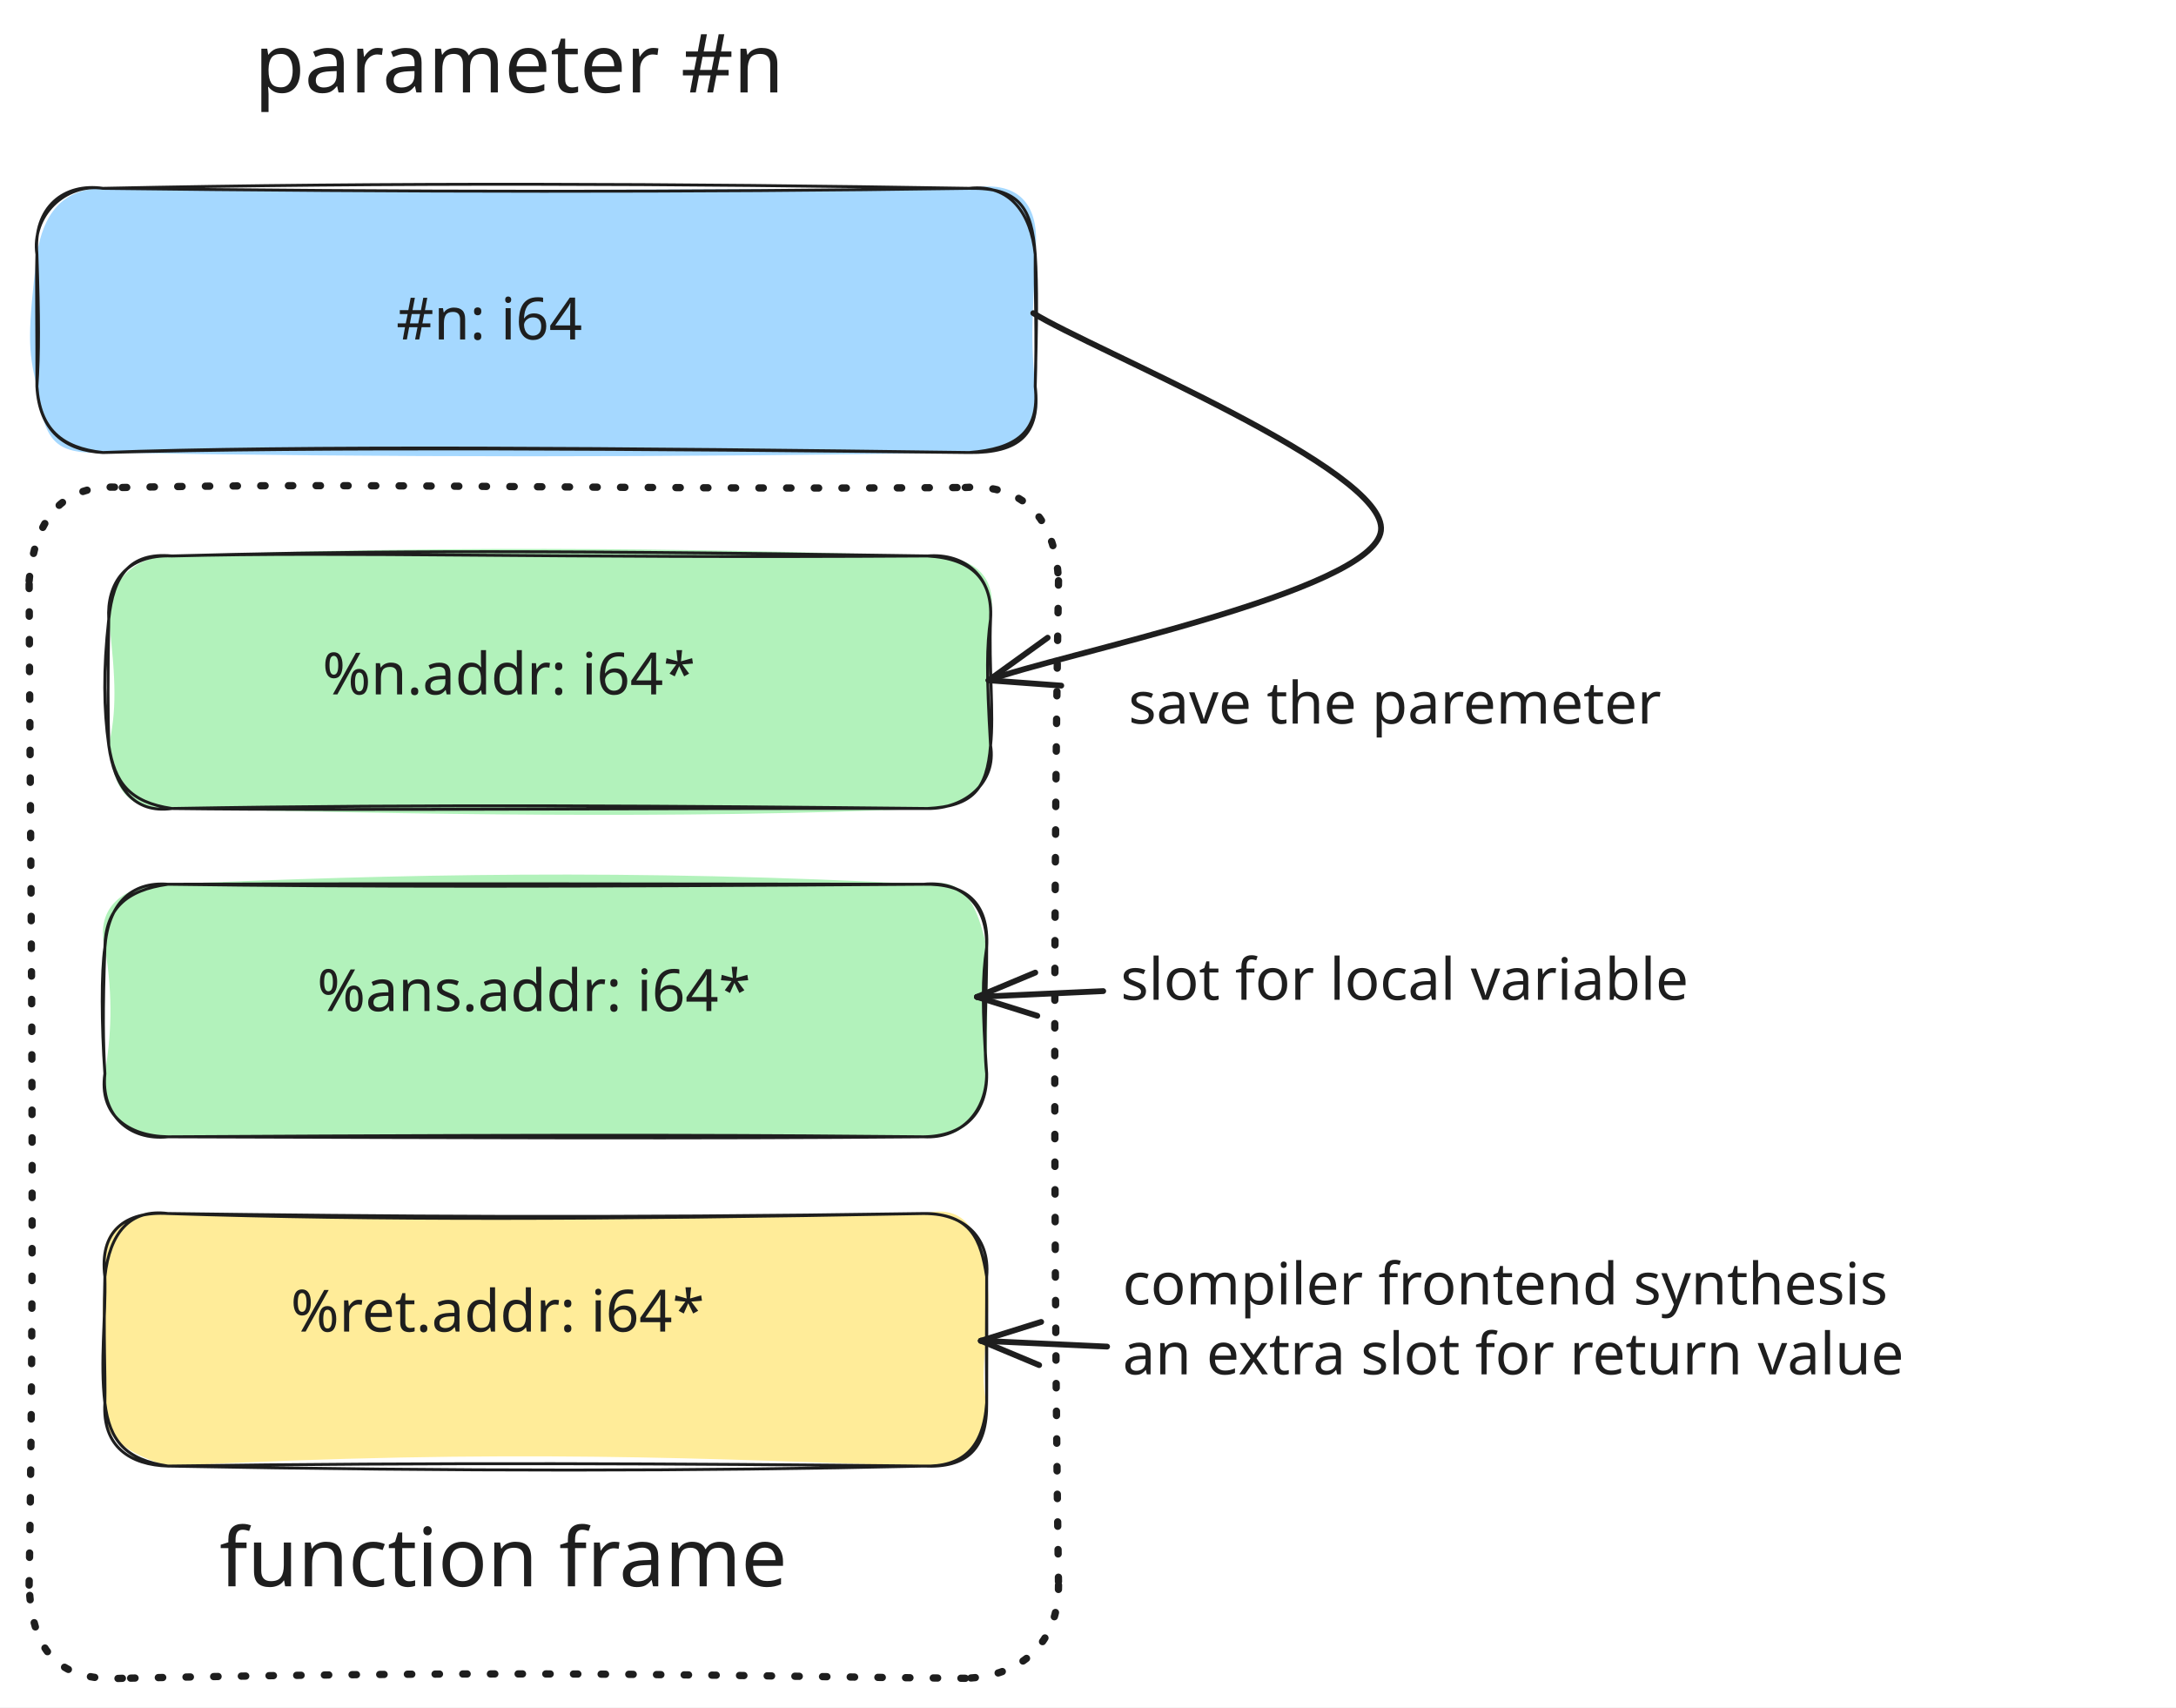
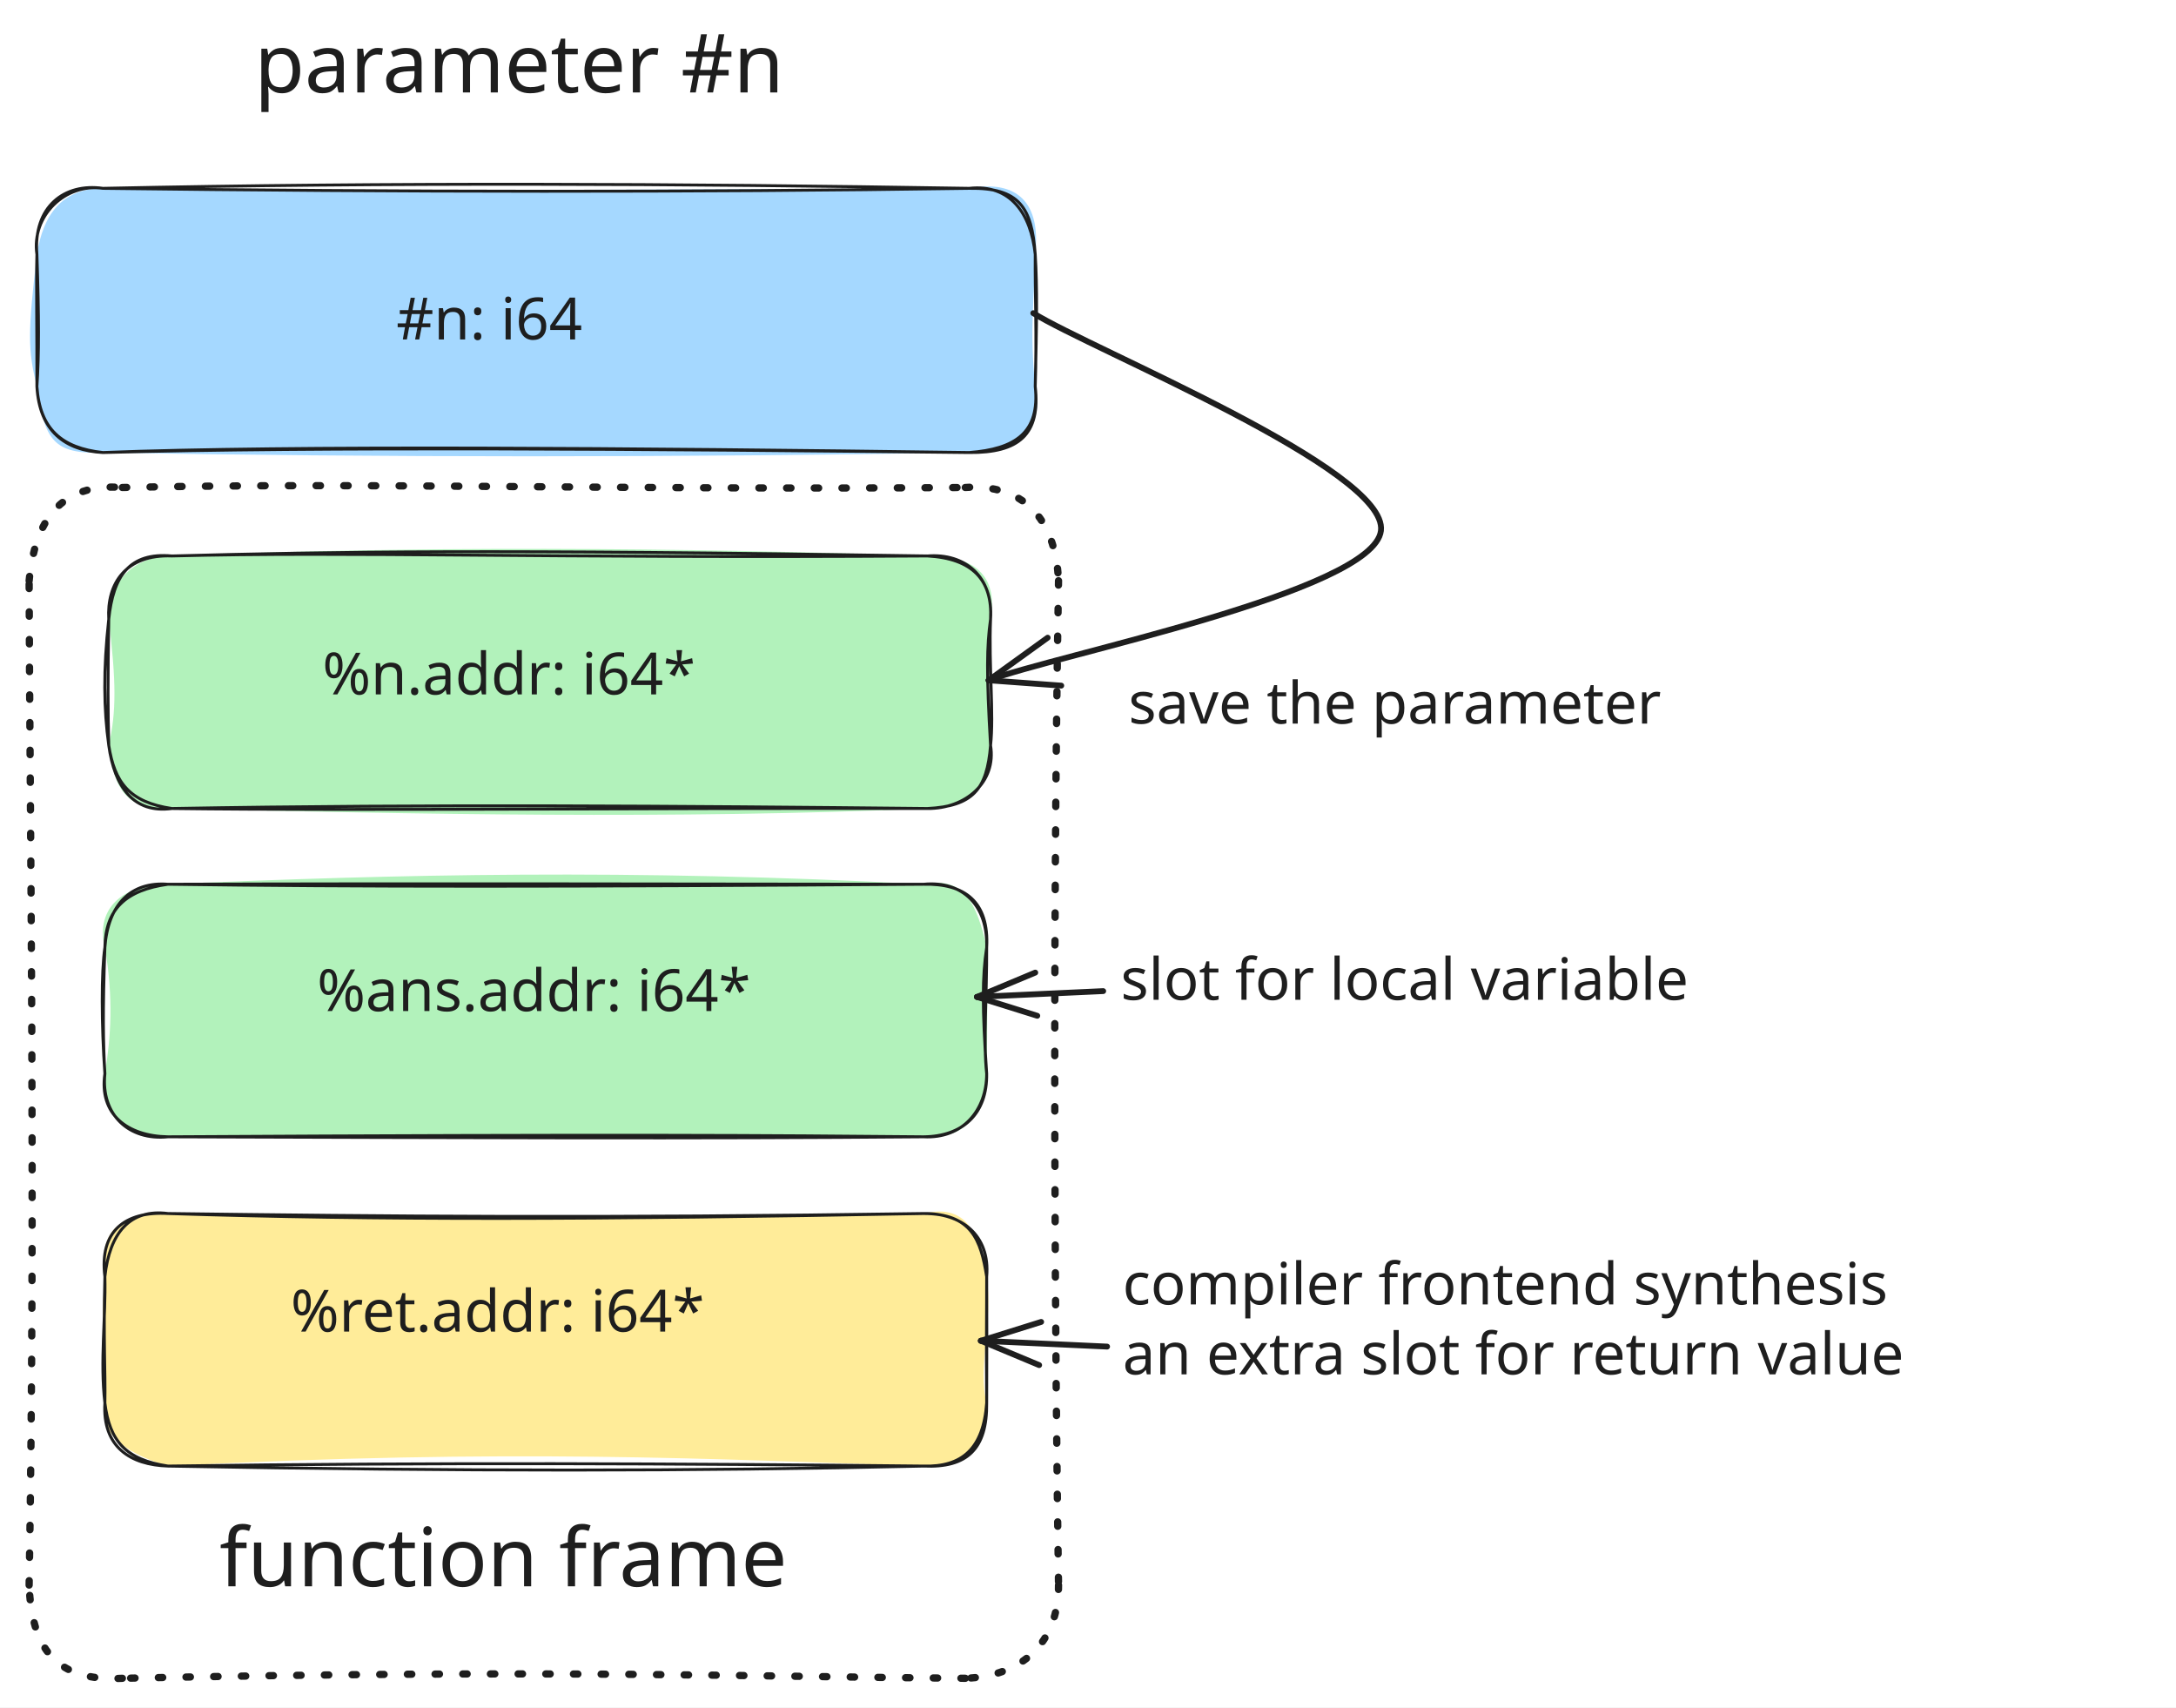
<svg xmlns="http://www.w3.org/2000/svg" version="1.1" viewBox="0 0 746.896 585.967" width="746.896" height="585.967">
  <defs>
    <style class="style-fonts">
      @font-face {
        font-family: "Virgil";
        src: url("https://excalidraw.com/Virgil.woff2");
      }
      @font-face {
        font-family: "Cascadia";
        src: url("https://excalidraw.com/Cascadia.woff2");
      }
      @font-face {
        font-family: "Assistant";
        src: url("https://excalidraw.com/Assistant-Regular.woff2");
      }
    </style>
  </defs>
  <rect x="0" y="0" width="746.896" height="585.967" fill="#ffffff" />
  <g stroke-linecap="round" transform="translate(10 167.3) rotate(0 176.6667 204.3333)">
    <path d="M32 0 C115.29 -1.78, 201.36 0.88, 321.33 0 M321.33 0 C340.88 -1.35, 352.31 10.28, 353.33 32 M353.33 32 C351.1 166.12, 352.21 300.67, 353.33 376.67 M353.33 376.67 C353.43 396.39, 340.83 408.02, 321.33 408.67 M321.33 408.67 C250.33 408.19, 181.24 405.52, 32 408.67 M32 408.67 C8.78 409.97, 0.81 397.92, 0 376.67 M0 376.67 C2.24 242.6, 0.15 107.36, 0 32 M0 32 C1.96 11.49, 10.66 -1.64, 32 0" stroke="#1e1e1e" stroke-width="2.5" fill="none" stroke-dasharray="1.5 8" />
  </g>
  <g stroke-linecap="round" transform="translate(12.66669 64.63333) rotate(0 171.3333 45.33333)">
    <path d="M22.67 0 C110.19 1.17, 191.87 0.4, 320 0 C336.54 -3.12, 344.69 5.04, 342.67 22.67 C342.41 37.13, 340.62 48.76, 342.67 68 C346.12 82.2, 336.65 89.45, 320 90.67 C219.88 92.39, 116.89 92.39, 22.67 90.67 C5.71 91.33, 2.57 86.43, 0 68 C-3.2 55.36, -3.09 49.27, 0 22.67 C2.12 9.02, 8.63 0.01, 22.67 0" stroke="none" stroke-width="0" fill="#a5d8ff" />
    <path d="M22.67 0 C124.08 1.27, 225.36 1.41, 320 0 M22.67 0 C121.59 -2.07, 219.33 -1.65, 320 0 M320 0 C334.23 -1.58, 341.19 8.83, 342.67 22.67 M320 0 C337.24 -0.27, 341.49 6.49, 342.67 22.67 M342.67 22.67 C343.37 34.18, 343.18 45.9, 342.67 68 M342.67 22.67 C342.55 35.66, 343.25 50.18, 342.67 68 M342.67 68 C344.37 83.95, 335.68 89.48, 320 90.67 M342.67 68 C344.55 84.59, 336.95 90.83, 320 90.67 M320 90.67 C203.46 89.11, 86.99 88.17, 22.67 90.67 M320 90.67 C208.91 89.43, 97.14 88.61, 22.67 90.67 M22.67 90.67 C8.37 89.11, 1 82.54, 0 68 M22.67 90.67 C9.7 90.01, 0.84 83.35, 0 68 M0 68 C0.74 56.87, 0.73 44.66, 0 22.67 M0 68 C0.06 50.06, -0.25 31.73, 0 22.67 M0 22.67 C-1.34 6.3, 9.41 -1.91, 22.67 0 M0 22.67 C-1.94 9.49, 9.67 -1.88, 22.67 0" stroke="#1e1e1e" stroke-width="1" fill="none" />
  </g>
  <g transform="translate(136 100.9667) rotate(0 41.01562 12)">
    <text x="0" y="0" font-family="Cascadia, Segoe UI Emoji" font-size="20px" fill="#1e1e1e" text-anchor="start" style="white-space: pre;" direction="ltr" dominant-baseline="text-before-edge">#n: i64</text>
  </g>
  <g stroke-linecap="round" transform="translate(37.33334 190.8) rotate(0 151.3333 43.33331)">
    <path d="M21.67 0 C121.13 -4.26, 223.8 -1.99, 281 0 C296.62 -0.21, 305.39 6.38, 302.67 21.67 C301.46 35.81, 301.39 47.78, 302.67 65 C299.87 82.69, 297 85.49, 281 86.67 C193.96 90.42, 105.51 88.6, 21.67 86.67 C5.17 87.86, 1.51 78.39, 0 65 C2.67 53.36, 2.52 43.02, 0 21.67 C-0.86 9.98, 8.41 -0.26, 21.67 0" stroke="none" stroke-width="0" fill="#b2f2bb" />
    <path d="M21.67 0 C83.28 -1.61, 148.2 0.87, 281 0 M21.67 0 C76.71 -1.48, 131.71 -2.36, 281 0 M281 0 C293.86 -1.04, 303.66 7.08, 302.67 21.67 M281 0 C296.58 0.85, 303.37 8.37, 302.67 21.67 M302.67 21.67 C301.38 30.93, 301.21 40.08, 302.67 65 M302.67 21.67 C302.01 37.63, 303.86 54.48, 302.67 65 M302.67 65 C301.44 80.22, 296.56 85.88, 281 86.67 M302.67 65 C304.77 77.63, 294.03 86.82, 281 86.67 M281 86.67 C183.53 86.44, 86.69 87.49, 21.67 86.67 M281 86.67 C196.12 85.8, 109.94 85.11, 21.67 86.67 M21.67 86.67 C8.55 88.49, 1.94 79.29, 0 65 M21.67 86.67 C7.04 84.49, 1.98 77.72, 0 65 M0 65 C-1.73 52.51, -1.93 39.22, 0 21.67 M0 65 C-0.31 53.85, -0.35 42.27, 0 21.67 M0 21.67 C1.54 6.93, 7.05 -1.35, 21.67 0 M0 21.67 C-0.74 9.48, 5.87 -0.62, 21.67 0" stroke="#1e1e1e" stroke-width="1" fill="none" />
  </g>
  <g transform="translate(110.6667 222.8) rotate(0 76.17188 12)">
    <text x="0" y="0" font-family="Cascadia, Segoe UI Emoji" font-size="20px" fill="#1e1e1e" text-anchor="start" style="white-space: pre;" direction="ltr" dominant-baseline="text-before-edge">%n.addr: i64*</text>
  </g>
  <g stroke-linecap="round" transform="translate(36 303.4667) rotate(0 151.3333 43.33331)">
    <path d="M21.67 0 C100.04 -3.42, 180.38 -5.35, 281 0 C295.11 -3.04, 299.41 7.16, 302.67 21.67 C302.95 33.24, 302.98 46.07, 302.67 65 C300.99 76.77, 297.81 87.67, 281 86.67 C210.87 85.09, 141.85 87.41, 21.67 86.67 C6.28 88.51, -2.37 76.04, 0 65 C2.03 52.79, 3.01 39.18, 0 21.67 C-3.01 10.05, 3.97 0.12, 21.67 0" stroke="none" stroke-width="0" fill="#b2f2bb" />
    <path d="M21.67 0 C107.77 -0.32, 196.22 -0.06, 281 0 M21.67 0 C87.55 0.9, 154.89 0.89, 281 0 M281 0 C295.13 -0.32, 303.53 5.94, 302.67 21.67 M281 0 C294.66 -1.32, 303.07 7.5, 302.67 21.67 M302.67 21.67 C301.12 31.95, 301.14 42.29, 302.67 65 M302.67 21.67 C302.75 37.56, 301.47 54.61, 302.67 65 M302.67 65 C302.67 77.52, 294.45 87.4, 281 86.67 M302.67 65 C302.9 78.87, 294.42 86.54, 281 86.67 M281 86.67 C229.13 86.2, 178.42 85.78, 21.67 86.67 M281 86.67 C203.25 87.33, 125.01 86.98, 21.67 86.67 M21.67 86.67 C8.38 88.06, -1.44 79.21, 0 65 M21.67 86.67 C7.68 86.45, -2.07 78.93, 0 65 M0 65 C-1.19 48.3, -1.25 29.91, 0 21.67 M0 65 C-0.59 54.75, -0.78 43.74, 0 21.67 M0 21.67 C1.09 6.92, 8.89 -1.01, 21.67 0 M0 21.67 C0.2 8.49, 7.18 2.02, 21.67 0" stroke="#1e1e1e" stroke-width="1" fill="none" />
  </g>
  <g transform="translate(108.8281 331.4667) rotate(0 87.89062 12)">
    <text x="0" y="0" font-family="Cascadia, Segoe UI Emoji" font-size="20px" fill="#1e1e1e" text-anchor="start" style="white-space: pre;" direction="ltr" dominant-baseline="text-before-edge">%ans.addr: i64*</text>
  </g>
  <g stroke-linecap="round" transform="translate(35.99994 416.4667) rotate(0 151.3333 43.33331)">
    <path d="M21.67 0 C117.26 2.08, 212.69 0.92, 281 0 C295.95 -3.53, 299.99 6.86, 302.67 21.67 C304.98 36.77, 299.4 53.35, 302.67 65 C302.3 77.67, 298.18 88.43, 281 86.67 C209.32 84.32, 139.43 80.49, 21.67 86.67 C10.53 83.39, -2.67 77.05, 0 65 C1.83 51.87, -2.32 45.42, 0 21.67 C-2.03 5.9, 4.22 0.21, 21.67 0" stroke="none" stroke-width="0" fill="#ffec99" />
    <path d="M21.67 0 C94.11 2.32, 166.86 2.14, 281 0 M21.67 0 C95.86 0.95, 169.88 1.68, 281 0 M281 0 C293.77 -0.24, 303.95 7.3, 302.67 21.67 M281 0 C297.46 0.04, 300.66 8.97, 302.67 21.67 M302.67 21.67 C302.72 32.48, 302.73 45.24, 302.67 65 M302.67 21.67 C302.7 33.12, 302.5 42.48, 302.67 65 M302.67 65 C301.55 80.76, 294.14 87.06, 281 86.67 M302.67 65 C302.87 80.83, 295.94 87.37, 281 86.67 M281 86.67 C196.86 85.79, 113.34 85.38, 21.67 86.67 M281 86.67 C202.02 88.47, 123.05 88.53, 21.67 86.67 M21.67 86.67 C8.82 86.27, -0.91 80.18, 0 65 M21.67 86.67 C7.06 84.49, 1.6 77.98, 0 65 M0 65 C-1.69 50.59, 0.35 35.85, 0 21.67 M0 65 C0.21 54.12, -0.56 43.9, 0 21.67 M0 21.67 C-1.98 6.14, 6.8 -0.87, 21.67 0 M0 21.67 C1.61 6.7, 8.57 -1.72, 21.67 0" stroke="#1e1e1e" stroke-width="1" fill="none" />
  </g>
  <g transform="translate(99.77603 441.4667) rotate(0 87.89062 12)">
    <text x="0" y="0" font-family="Cascadia, Segoe UI Emoji" font-size="20px" fill="#1e1e1e" text-anchor="start" style="white-space: pre;" direction="ltr" dominant-baseline="text-before-edge">%ret.addr: i64*</text>
  </g>
  <g transform="translate(87.33337 10) rotate(0 98.4375 16.8)">
    <text x="0" y="0" font-family="Cascadia, Segoe UI Emoji" font-size="28px" fill="#1e1e1e" text-anchor="start" style="white-space: pre;" direction="ltr" dominant-baseline="text-before-edge">parameter #n</text>
  </g>
  <g transform="translate(75.33331 522.6667) rotate(0 114.8438 16.8)">
    <text x="0" y="0" font-family="Cascadia, Segoe UI Emoji" font-size="28px" fill="#1e1e1e" text-anchor="start" style="white-space: pre;" direction="ltr" dominant-baseline="text-before-edge">function frame</text>
  </g>
  <g stroke-linecap="round">
    <g transform="translate(354.6667 107.4667) rotate(0 52.00003 63.00002)">
      <path d="M0 0 C19.89 12.44, 121.89 53.67, 119.33 74.67 C116.78 95.67, 7.11 117.44, -15.33 126 M0 0 C19.89 12.44, 121.89 53.67, 119.33 74.67 C116.78 95.67, 7.11 117.44, -15.33 126" stroke="#1e1e1e" stroke-width="2" fill="none" />
    </g>
    <g transform="translate(354.6667 107.4667) rotate(0 52.00003 63.00002)">
      <path d="M4.94 111.38 C-0.98 115.65, -6.9 119.92, -15.33 126 M4.94 111.38 C-1.11 115.74, -7.16 120.11, -15.33 126" stroke="#1e1e1e" stroke-width="2" fill="none" />
    </g>
    <g transform="translate(354.6667 107.4667) rotate(0 52.00003 63.00002)">
      <path d="M9.6 127.83 C2.32 127.3, -4.96 126.76, -15.33 126 M9.6 127.83 C2.16 127.29, -5.29 126.74, -15.33 126" stroke="#1e1e1e" stroke-width="2" fill="none" />
    </g>
  </g>
  <mask />
  <g transform="translate(387.3333 232.8) rotate(0 105.4688 12)">
-     <text x="0" y="0" font-family="Cascadia, Segoe UI Emoji" font-size="20px" fill="#1e1e1e" text-anchor="start" style="white-space: pre;" direction="ltr" dominant-baseline="text-before-edge">save the paremeter</text>
+     <text x="0" y="0" font-family="Cascadia, Segoe UI Emoji" font-size="20px" fill="#1e1e1e" text-anchor="start" style="white-space: pre;" direction="ltr" dominant-baseline="text-before-edge">save the parameter</text>
  </g>
  <g transform="translate(384.6666 327.6) rotate(0 134.7656 12)">
    <text x="0" y="0" font-family="Cascadia, Segoe UI Emoji" font-size="20px" fill="#1e1e1e" text-anchor="start" style="white-space: pre;" direction="ltr" dominant-baseline="text-before-edge">slot for local variable</text>
  </g>
  <g transform="translate(385.3333 432.1334) rotate(0 175.7812 24)">
    <text x="0" y="0" font-family="Cascadia, Segoe UI Emoji" font-size="20px" fill="#1e1e1e" text-anchor="start" style="white-space: pre;" direction="ltr" dominant-baseline="text-before-edge">compiler frontend synthesis </text>
    <text x="0" y="24" font-family="Cascadia, Segoe UI Emoji" font-size="20px" fill="#1e1e1e" text-anchor="start" style="white-space: pre;" direction="ltr" dominant-baseline="text-before-edge">an extra slot for return value</text>
  </g>
  <g stroke-linecap="round">
    <g transform="translate(378.6667 340.1333) rotate(0 -21.66666 1)">
      <path d="M0 0 C-7.22 0.33, -36.11 1.67, -43.33 2 M0 0 C-7.22 0.33, -36.11 1.67, -43.33 2" stroke="#1e1e1e" stroke-width="2" fill="none" />
    </g>
    <g transform="translate(378.6667 340.1333) rotate(0 -21.66666 1)">
      <path d="M-23.32 -6.35 C-27.54 -4.59, -31.77 -2.82, -43.33 2 M-23.32 -6.35 C-29.72 -3.68, -36.13 -1.01, -43.33 2" stroke="#1e1e1e" stroke-width="2" fill="none" />
    </g>
    <g transform="translate(378.6667 340.1333) rotate(0 -21.66666 1)">
      <path d="M-22.63 8.47 C-27 7.1, -31.38 5.74, -43.33 2 M-22.63 8.47 C-29.26 6.4, -35.88 4.33, -43.33 2" stroke="#1e1e1e" stroke-width="2" fill="none" />
    </g>
  </g>
  <mask />
  <g stroke-linecap="round">
    <g transform="translate(380 462.1333) rotate(0 -21.66669 -1)">
      <path d="M0 0 C-7.22 -0.33, -36.11 -1.67, -43.33 -2 M0 0 C-7.22 -0.33, -36.11 -1.67, -43.33 -2" stroke="#1e1e1e" stroke-width="2" fill="none" />
    </g>
    <g transform="translate(380 462.1333) rotate(0 -21.66669 -1)">
      <path d="M-22.63 -8.47 C-29.42 -6.35, -36.21 -4.23, -43.33 -2 M-22.63 -8.47 C-27.37 -6.99, -32.12 -5.51, -43.33 -2" stroke="#1e1e1e" stroke-width="2" fill="none" />
    </g>
    <g transform="translate(380 462.1333) rotate(0 -21.66669 -1)">
      <path d="M-23.32 6.35 C-29.88 3.61, -36.44 0.87, -43.33 -2 M-23.32 6.35 C-27.9 4.44, -32.49 2.52, -43.33 -2" stroke="#1e1e1e" stroke-width="2" fill="none" />
    </g>
  </g>
  <mask />
</svg>
